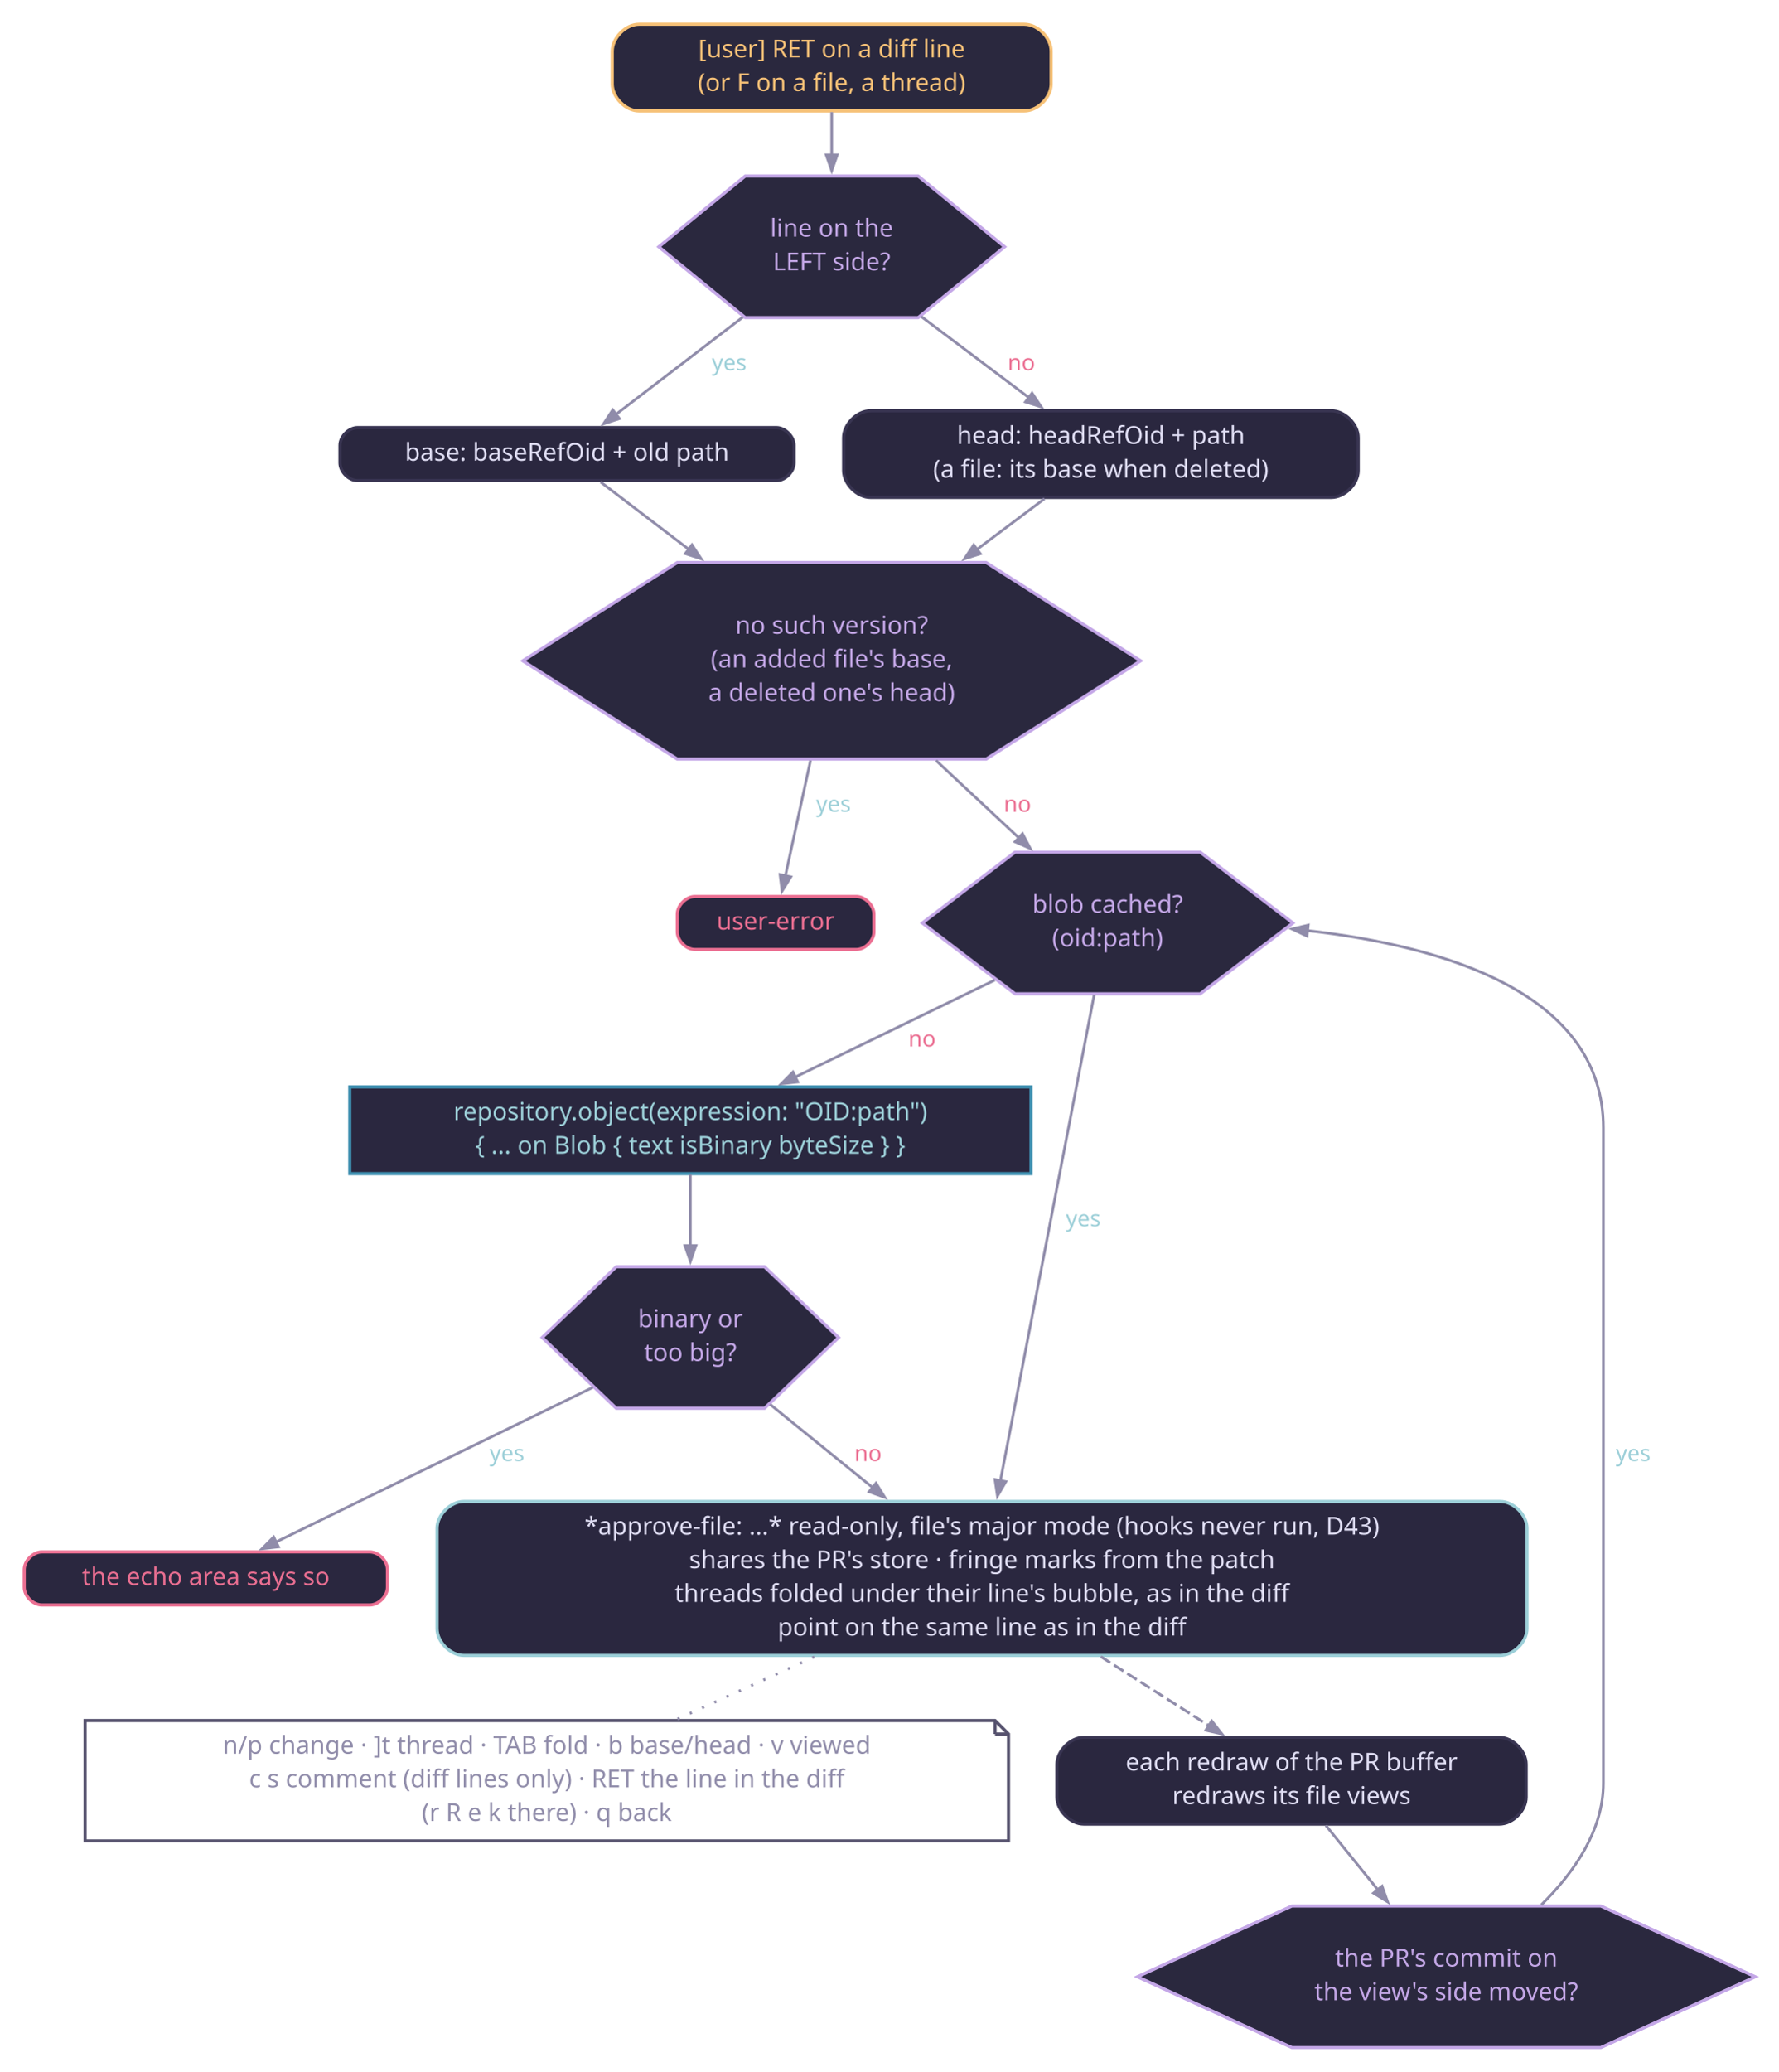
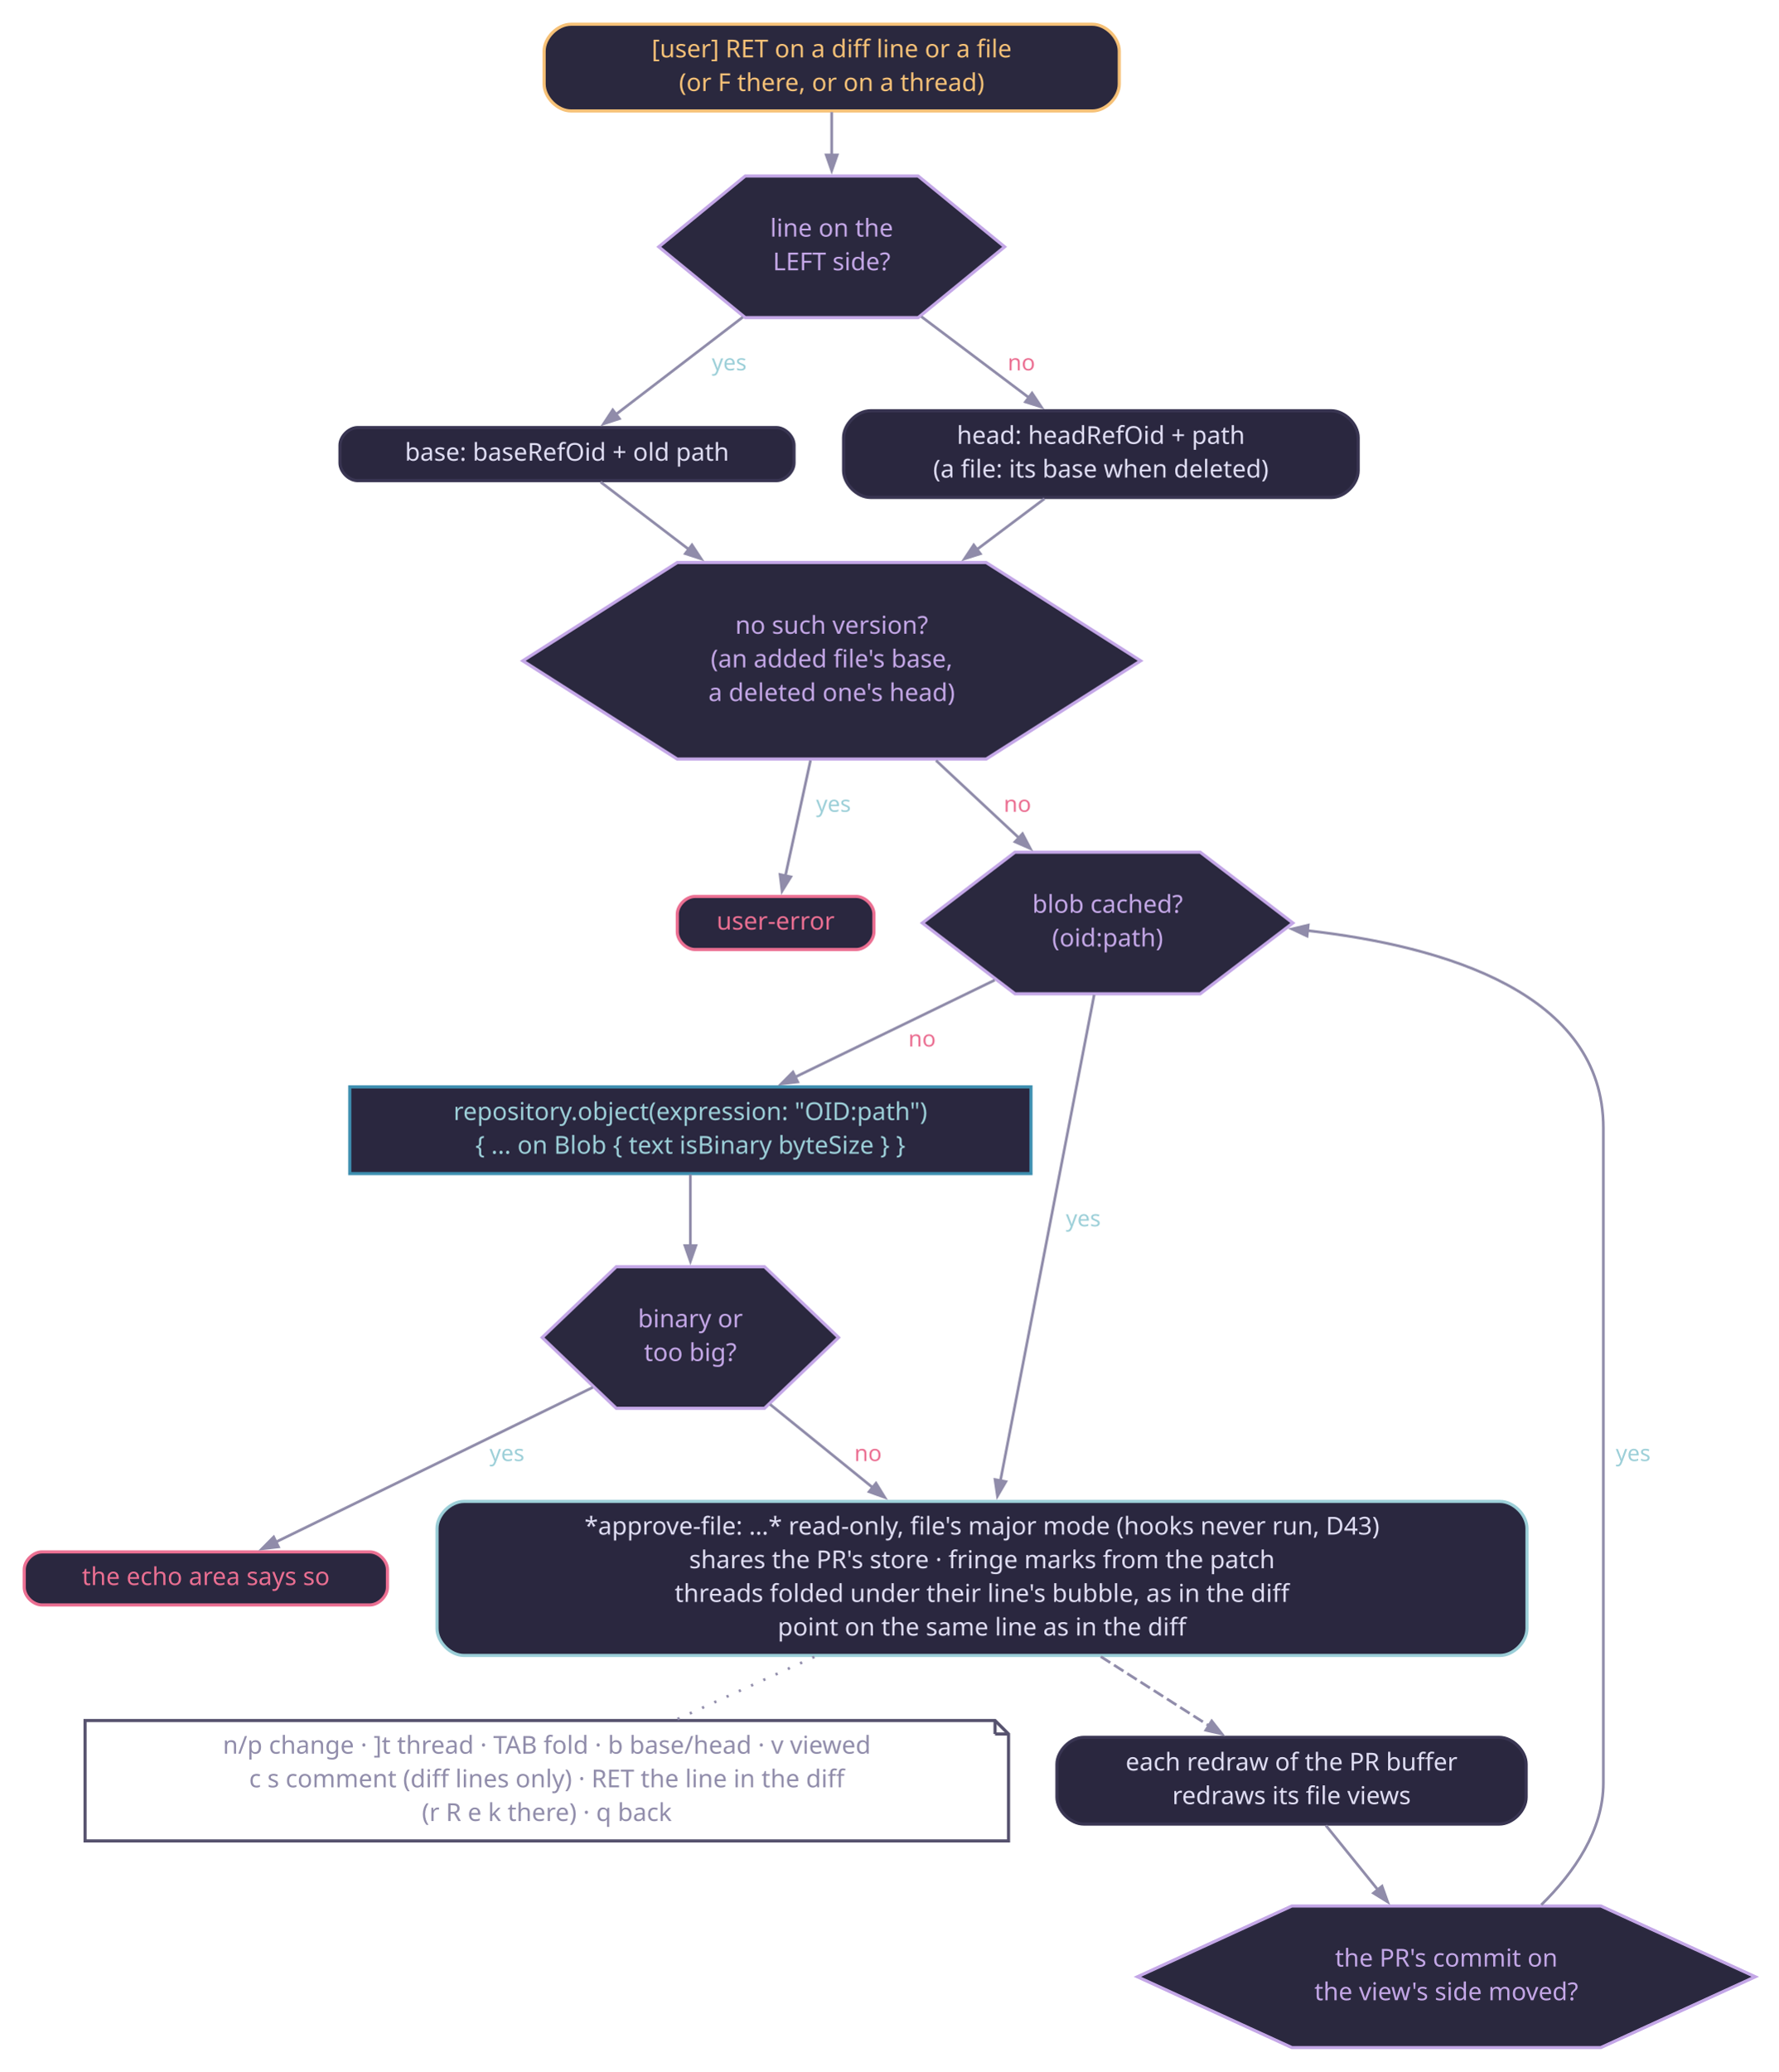
<svg xmlns="http://www.w3.org/2000/svg" width="793pt" height="923pt" viewBox="0.00 0.00 793.00 923.00">
  <g id="F15-graph0" class="graph" transform="scale(1 1) rotate(0) translate(10.8 912.49)">
    <g id="F15-node1" class="node user">
-       <path fill="#2a283e" stroke="#f6c177" stroke-width="1.4" d="M445.78,-901.69C445.78,-901.69 274.12,-901.69 274.12,-901.69 268.12,-901.69 262.12,-895.69 262.12,-889.69 262.12,-889.69 262.12,-875.05 262.12,-875.05 262.12,-869.05 268.12,-863.05 274.12,-863.05 274.12,-863.05 445.78,-863.05 445.78,-863.05 451.78,-863.05 457.78,-869.05 457.78,-875.05 457.78,-875.05 457.78,-889.69 457.78,-889.69 457.78,-895.69 451.78,-901.69 445.78,-901.69" />
-       <text xml:space="preserve" text-anchor="middle" x="359.95" y="-886.92" font-family="JetBrains Mono" font-size="11.00" fill="#f6c177">[user] RET on a diff line</text>
-       <text xml:space="preserve" text-anchor="middle" x="359.95" y="-871.92" font-family="JetBrains Mono" font-size="11.00" fill="#f6c177">(or F on a file, a thread)</text>
+       <path fill="#2a283e" stroke="#f6c177" stroke-width="1.4" d="M476.16,-901.69C476.16,-901.69 243.75,-901.69 243.75,-901.69 237.75,-901.69 231.75,-895.69 231.75,-889.69 231.75,-889.69 231.75,-875.05 231.75,-875.05 231.75,-869.05 237.75,-863.05 243.75,-863.05 243.75,-863.05 476.16,-863.05 476.16,-863.05 482.16,-863.05 488.16,-869.05 488.16,-875.05 488.16,-875.05 488.16,-889.69 488.16,-889.69 488.16,-895.69 482.16,-901.69 476.16,-901.69" />
+       <text xml:space="preserve" text-anchor="middle" x="359.95" y="-886.92" font-family="JetBrains Mono" font-size="11.00" fill="#f6c177">[user] RET on a diff line or a file</text>
+       <text xml:space="preserve" text-anchor="middle" x="359.95" y="-871.92" font-family="JetBrains Mono" font-size="11.00" fill="#f6c177">(or F there, or on a thread)</text>
    </g>
    <g id="F15-node2" class="node dec">
      <polygon fill="#2a283e" stroke="#c4a7e7" stroke-width="1.4" points="437.04,-802.5 398.5,-834.05 321.41,-834.05 282.87,-802.5 321.41,-770.95 398.5,-770.95 437.04,-802.5" />
      <text xml:space="preserve" text-anchor="middle" x="359.95" y="-807.05" font-family="JetBrains Mono" font-size="11.00" fill="#c4a7e7">line on the</text>
      <text xml:space="preserve" text-anchor="middle" x="359.95" y="-792.05" font-family="JetBrains Mono" font-size="11.00" fill="#c4a7e7">LEFT side?</text>
    </g>
    <g id="F15-edge1" class="edge">
      <path fill="none" stroke="#908caa" stroke-width="1.2" d="M359.95,-862.52C359.95,-856.63 359.95,-849.9 359.95,-843.14" />
      <polygon fill="#908caa" stroke="#908caa" stroke-width="1.2" points="362.41,-843.45 359.96,-836.45 357.51,-843.45 362.41,-843.45" />
    </g>
    <g id="F15-node3" class="node act">
      <path fill="#2a273f" stroke="#393552" stroke-width="1.4" d="M335.28,-721.95C335.28,-721.95 148.63,-721.95 148.63,-721.95 144.69,-721.95 140.75,-718.01 140.75,-714.07 140.75,-714.07 140.75,-706.19 140.75,-706.19 140.75,-702.25 144.69,-698.31 148.63,-698.31 148.63,-698.31 335.28,-698.31 335.28,-698.31 339.22,-698.31 343.16,-702.25 343.16,-706.19 343.16,-706.19 343.16,-714.07 343.16,-714.07 343.16,-718.01 339.22,-721.95 335.28,-721.95" />
      <text xml:space="preserve" text-anchor="middle" x="241.95" y="-707.18" font-family="JetBrains Mono" font-size="11.00" fill="#e0def4">base: baseRefOid + old path</text>
    </g>
    <g id="F15-edge2" class="edge yes">
      <path fill="none" stroke="#908caa" stroke-width="1.2" d="M320.33,-771.16C301.41,-756.66 279.48,-739.87 263.65,-727.74" />
      <polygon fill="#908caa" stroke="#908caa" stroke-width="1.2" points="265.32,-725.94 258.27,-723.63 262.34,-729.83 265.32,-725.94" />
      <text xml:space="preserve" text-anchor="middle" x="312.95" y="-747.45" font-family="JetBrains Mono" font-size="10.00" fill="#9ccfd8"> yes</text>
    </g>
    <g id="F15-node4" class="node act">
      <path fill="#2a273f" stroke="#393552" stroke-width="1.4" d="M582.66,-729.45C582.66,-729.45 377.25,-729.45 377.25,-729.45 371.25,-729.45 365.25,-723.45 365.25,-717.45 365.25,-717.45 365.25,-702.81 365.25,-702.81 365.25,-696.81 371.25,-690.81 377.25,-690.81 377.25,-690.81 582.66,-690.81 582.66,-690.81 588.66,-690.81 594.66,-696.81 594.66,-702.81 594.66,-702.81 594.66,-717.45 594.66,-717.45 594.66,-723.45 588.66,-729.45 582.66,-729.45" />
      <text xml:space="preserve" text-anchor="middle" x="479.95" y="-714.68" font-family="JetBrains Mono" font-size="11.00" fill="#e0def4">head: headRefOid + path</text>
      <text xml:space="preserve" text-anchor="middle" x="479.95" y="-699.68" font-family="JetBrains Mono" font-size="11.00" fill="#e0def4">(a file: its base when deleted)</text>
    </g>
    <g id="F15-edge3" class="edge no">
      <path fill="none" stroke="#908caa" stroke-width="1.2" d="M399.91,-771.41C415.5,-759.67 433.12,-746.4 447.86,-735.3" />
      <polygon fill="#908caa" stroke="#908caa" stroke-width="1.2" points="449.27,-737.31 453.39,-731.14 446.32,-733.39 449.27,-737.31" />
      <text xml:space="preserve" text-anchor="middle" x="443.23" y="-747.45" font-family="JetBrains Mono" font-size="10.00" fill="#eb6f92"> no</text>
    </g>
    <g id="F15-node5" class="node dec">
      <polygon fill="#2a283e" stroke="#c4a7e7" stroke-width="1.4" points="497.67,-618.01 428.81,-661.81 291.1,-661.81 222.24,-618.01 291.1,-574.22 428.81,-574.22 497.67,-618.01" />
      <text xml:space="preserve" text-anchor="middle" x="359.95" y="-630.06" font-family="JetBrains Mono" font-size="11.00" fill="#c4a7e7">no such version?</text>
      <text xml:space="preserve" text-anchor="middle" x="359.95" y="-615.06" font-family="JetBrains Mono" font-size="11.00" fill="#c4a7e7">(an added file's base,</text>
      <text xml:space="preserve" text-anchor="middle" x="359.95" y="-600.06" font-family="JetBrains Mono" font-size="11.00" fill="#c4a7e7">a deleted one's head)</text>
    </g>
    <g id="F15-edge4" class="edge">
      <path fill="none" stroke="#908caa" stroke-width="1.2" d="M256.9,-697.72C267.17,-689.87 281.58,-678.87 296.38,-667.57" />
      <polygon fill="#908caa" stroke="#908caa" stroke-width="1.2" points="297.67,-669.66 301.75,-663.47 294.7,-665.77 297.67,-669.66" />
    </g>
    <g id="F15-edge5" class="edge">
      <path fill="none" stroke="#908caa" stroke-width="1.2" d="M454.8,-690.24C445.89,-683.55 435.42,-675.68 424.74,-667.66" />
      <polygon fill="#908caa" stroke="#908caa" stroke-width="1.2" points="426.23,-665.72 419.16,-663.47 423.28,-669.64 426.23,-665.72" />
    </g>
    <g id="F15-node6" class="node err">
      <path fill="#2a273f" stroke="#eb6f92" stroke-width="1.4" d="M370.9,-512.99C370.9,-512.99 299,-512.99 299,-512.99 295.06,-512.99 291.12,-509.05 291.12,-505.11 291.12,-505.11 291.12,-497.23 291.12,-497.23 291.12,-493.29 295.06,-489.35 299,-489.35 299,-489.35 370.9,-489.35 370.9,-489.35 374.84,-489.35 378.78,-493.29 378.78,-497.23 378.78,-497.23 378.78,-505.11 378.78,-505.11 378.78,-509.05 374.84,-512.99 370.9,-512.99" />
      <text xml:space="preserve" text-anchor="middle" x="334.95" y="-498.22" font-family="JetBrains Mono" font-size="11.00" fill="#eb6f92">user-error</text>
    </g>
    <g id="F15-edge6" class="edge yes">
      <path fill="none" stroke="#908caa" stroke-width="1.2" d="M350.5,-573.59C346.65,-555.88 342.38,-536.27 339.29,-522.08" />
      <polygon fill="#908caa" stroke="#908caa" stroke-width="1.2" points="341.72,-521.72 337.83,-515.4 336.93,-522.76 341.72,-521.72" />
      <text xml:space="preserve" text-anchor="middle" x="359.45" y="-550.72" font-family="JetBrains Mono" font-size="10.00" fill="#9ccfd8"> yes</text>
    </g>
    <g id="F15-node7" class="node dec">
      <polygon fill="#2a283e" stroke="#c4a7e7" stroke-width="1.4" points="565.55,-501.17 524.25,-532.72 441.66,-532.72 400.36,-501.17 441.66,-469.62 524.25,-469.62 565.55,-501.17" />
      <text xml:space="preserve" text-anchor="middle" x="482.95" y="-505.72" font-family="JetBrains Mono" font-size="11.00" fill="#c4a7e7">blob cached?</text>
      <text xml:space="preserve" text-anchor="middle" x="482.95" y="-490.72" font-family="JetBrains Mono" font-size="11.00" fill="#c4a7e7">(oid:path)</text>
    </g>
    <g id="F15-edge7" class="edge no">
      <path fill="none" stroke="#908caa" stroke-width="1.2" d="M406.46,-573.59C418.62,-562.23 431.63,-550.09 443.4,-539.1" />
      <polygon fill="#908caa" stroke="#908caa" stroke-width="1.2" points="445.02,-540.94 448.47,-534.37 441.68,-537.35 445.02,-540.94" />
      <text xml:space="preserve" text-anchor="middle" x="441.47" y="-550.72" font-family="JetBrains Mono" font-size="10.00" fill="#eb6f92"> no</text>
    </g>
    <g id="F15-node8" class="node api">
      <polygon fill="#2a273f" stroke="#3e8fb0" stroke-width="1.4" points="448.78,-428.12 145.12,-428.12 145.12,-389.48 448.78,-389.48 448.78,-428.12" />
      <text xml:space="preserve" text-anchor="middle" x="296.95" y="-413.35" font-family="JetBrains Mono" font-size="11.00" fill="#9ccfd8">repository.object(expression: "OID:path")</text>
      <text xml:space="preserve" text-anchor="middle" x="296.95" y="-398.35" font-family="JetBrains Mono" font-size="11.00" fill="#9ccfd8">{ ... on Blob { text isBinary byteSize } }</text>
    </g>
    <g id="F15-edge9" class="edge no">
      <path fill="none" stroke="#908caa" stroke-width="1.2" d="M432.62,-475.71C404.91,-462.25 370.74,-445.65 343.63,-432.48" />
      <polygon fill="#908caa" stroke="#908caa" stroke-width="1.2" points="344.82,-430.33 337.46,-429.48 342.68,-434.74 344.82,-430.33" />
      <text xml:space="preserve" text-anchor="middle" x="398.95" y="-446.12" font-family="JetBrains Mono" font-size="10.00" fill="#eb6f92"> no</text>
    </g>
    <g id="F15-node11" class="node ok">
      <path fill="#2a273f" stroke="#9ccfd8" stroke-width="1.4" d="M657.91,-243.38C657.91,-243.38 196,-243.38 196,-243.38 190,-243.38 184,-237.38 184,-231.38 184,-231.38 184,-186.74 184,-186.74 184,-180.74 190,-174.74 196,-174.74 196,-174.74 657.91,-174.74 657.91,-174.74 663.91,-174.74 669.91,-180.74 669.91,-186.74 669.91,-186.74 669.91,-231.38 669.91,-231.38 669.91,-237.38 663.91,-243.38 657.91,-243.38" />
      <text xml:space="preserve" text-anchor="middle" x="426.95" y="-228.61" font-family="JetBrains Mono" font-size="11.00" fill="#e0def4">*approve-file: …* read-only, file's major mode (hooks never run, D43)</text>
      <text xml:space="preserve" text-anchor="middle" x="426.95" y="-213.61" font-family="JetBrains Mono" font-size="11.00" fill="#e0def4">shares the PR's store · fringe marks from the patch</text>
      <text xml:space="preserve" text-anchor="middle" x="426.95" y="-198.61" font-family="JetBrains Mono" font-size="11.00" fill="#e0def4">threads folded under their line's bubble, as in the diff</text>
      <text xml:space="preserve" text-anchor="middle" x="426.95" y="-183.61" font-family="JetBrains Mono" font-size="11.00" fill="#e0def4">point on the same line as in the diff</text>
    </g>
    <g id="F15-edge8" class="edge yes">
      <path fill="none" stroke="#908caa" stroke-width="1.2" d="M476.96,-469.12C466.88,-416.88 446.5,-311.33 435.12,-252.35" />
      <polygon fill="#908caa" stroke="#908caa" stroke-width="1.2" points="437.58,-252.2 433.85,-245.79 432.77,-253.12 437.58,-252.2" />
      <text xml:space="preserve" text-anchor="middle" x="470.82" y="-365.98" font-family="JetBrains Mono" font-size="10.00" fill="#9ccfd8"> yes</text>
    </g>
    <g id="F15-node9" class="node dec">
      <polygon fill="#2a283e" stroke="#c4a7e7" stroke-width="1.4" points="363.02,-316.43 329.99,-347.98 263.92,-347.98 230.89,-316.43 263.92,-284.88 329.99,-284.88 363.02,-316.43" />
      <text xml:space="preserve" text-anchor="middle" x="296.95" y="-320.98" font-family="JetBrains Mono" font-size="11.00" fill="#c4a7e7">binary or</text>
      <text xml:space="preserve" text-anchor="middle" x="296.95" y="-305.98" font-family="JetBrains Mono" font-size="11.00" fill="#c4a7e7">too big?</text>
    </g>
    <g id="F15-edge10" class="edge">
      <path fill="none" stroke="#908caa" stroke-width="1.2" d="M296.95,-389.07C296.95,-379.85 296.95,-368.37 296.95,-357.31" />
      <polygon fill="#908caa" stroke="#908caa" stroke-width="1.2" points="299.41,-357.4 296.96,-350.4 294.51,-357.4 299.41,-357.4" />
    </g>
    <g id="F15-node10" class="node err">
      <path fill="#2a273f" stroke="#eb6f92" stroke-width="1.4" d="M154.03,-220.88C154.03,-220.88 7.88,-220.88 7.88,-220.88 3.94,-220.88 0,-216.94 0,-213 0,-213 0,-205.12 0,-205.12 0,-201.18 3.94,-197.24 7.88,-197.24 7.88,-197.24 154.03,-197.24 154.03,-197.24 157.97,-197.24 161.91,-201.18 161.91,-205.12 161.91,-205.12 161.91,-213 161.91,-213 161.91,-216.94 157.97,-220.88 154.03,-220.88" />
      <text xml:space="preserve" text-anchor="middle" x="80.95" y="-206.11" font-family="JetBrains Mono" font-size="11.00" fill="#eb6f92">the echo area says so</text>
    </g>
    <g id="F15-edge11" class="edge yes">
      <path fill="none" stroke="#908caa" stroke-width="1.2" d="M253.5,-294.23C211.52,-273.75 148.99,-243.25 111.86,-225.13" />
      <polygon fill="#908caa" stroke="#908caa" stroke-width="1.2" points="113.34,-223.13 105.97,-222.26 111.19,-227.53 113.34,-223.13" />
      <text xml:space="preserve" text-anchor="middle" x="213.89" y="-261.38" font-family="JetBrains Mono" font-size="10.00" fill="#9ccfd8"> yes</text>
    </g>
    <g id="F15-edge12" class="edge no">
      <path fill="none" stroke="#908caa" stroke-width="1.2" d="M332.48,-286.64C346.69,-275.12 363.28,-261.67 378.56,-249.29" />
      <polygon fill="#908caa" stroke="#908caa" stroke-width="1.2" points="379.71,-251.51 383.61,-245.19 376.63,-247.7 379.71,-251.51" />
      <text xml:space="preserve" text-anchor="middle" x="374.85" y="-261.38" font-family="JetBrains Mono" font-size="10.00" fill="#eb6f92"> no</text>
    </g>
    <g id="F15-node12" class="node note">
      <polygon fill="none" stroke="#56526e" stroke-width="1.4" points="432.78,-145.74 27.12,-145.74 27.12,-92.1 438.78,-92.1 438.78,-139.74 432.78,-145.74" />
      <polyline fill="none" stroke="#56526e" stroke-width="1.4" points="432.78,-145.74 432.78,-139.74" />
      <polyline fill="none" stroke="#56526e" stroke-width="1.4" points="438.78,-139.74 432.78,-139.74" />
      <text xml:space="preserve" text-anchor="middle" x="232.95" y="-130.97" font-family="JetBrains Mono" font-size="11.00" fill="#908caa">n/p change · ]t thread · TAB fold · b base/head · v viewed</text>
      <text xml:space="preserve" text-anchor="middle" x="232.95" y="-115.97" font-family="JetBrains Mono" font-size="11.00" fill="#908caa">c s comment (diff lines only) · RET the line in the diff</text>
      <text xml:space="preserve" text-anchor="middle" x="232.95" y="-100.97" font-family="JetBrains Mono" font-size="11.00" fill="#908caa">(r R e k there) · q back</text>
    </g>
    <g id="F15-edge13" class="edge">
      <path fill="none" stroke="#908caa" stroke-width="1.2" stroke-dasharray="1,5" d="M352.23,-174.11C331.95,-164.89 310.29,-155.06 291.08,-146.33" />
    </g>
    <g id="F15-node13" class="node act">
      <path fill="#2a273f" stroke="#393552" stroke-width="1.4" d="M657.53,-138.24C657.53,-138.24 472.37,-138.24 472.37,-138.24 466.37,-138.24 460.37,-132.24 460.37,-126.24 460.37,-126.24 460.37,-111.6 460.37,-111.6 460.37,-105.6 466.37,-99.6 472.37,-99.6 472.37,-99.6 657.53,-99.6 657.53,-99.6 663.53,-99.6 669.53,-105.6 669.53,-111.6 669.53,-111.6 669.53,-126.24 669.53,-126.24 669.53,-132.24 663.53,-138.24 657.53,-138.24" />
      <text xml:space="preserve" text-anchor="middle" x="564.95" y="-123.47" font-family="JetBrains Mono" font-size="11.00" fill="#e0def4">each redraw of the PR buffer</text>
      <text xml:space="preserve" text-anchor="middle" x="564.95" y="-108.47" font-family="JetBrains Mono" font-size="11.00" fill="#e0def4">redraws its file views</text>
    </g>
    <g id="F15-edge14" class="edge">
      <path fill="none" stroke="#908caa" stroke-width="1.2" stroke-dasharray="5,2" d="M479.91,-174.23C496.11,-163.89 513.56,-152.74 528.41,-143.26" />
      <polygon fill="#908caa" stroke="#908caa" stroke-width="1.2" points="529.37,-145.56 533.95,-139.72 526.73,-141.43 529.37,-145.56" />
    </g>
    <g id="F15-node14" class="node dec">
      <polygon fill="#2a283e" stroke="#c4a7e7" stroke-width="1.4" points="771.67,-31.55 702.81,-63.1 565.1,-63.1 496.24,-31.55 565.1,0 702.81,0 771.67,-31.55" />
      <text xml:space="preserve" text-anchor="middle" x="633.95" y="-36.1" font-family="JetBrains Mono" font-size="11.00" fill="#c4a7e7">the PR's commit on</text>
      <text xml:space="preserve" text-anchor="middle" x="633.95" y="-21.1" font-family="JetBrains Mono" font-size="11.00" fill="#c4a7e7">the view's side moved?</text>
    </g>
    <g id="F15-edge15" class="edge">
      <path fill="none" stroke="#908caa" stroke-width="1.2" d="M580.27,-98.97C587.11,-90.51 595.42,-80.23 603.44,-70.3" />
      <polygon fill="#908caa" stroke="#908caa" stroke-width="1.2" points="605.29,-71.91 607.79,-64.93 601.48,-68.83 605.29,-71.91" />
    </g>
    <g id="F15-edge16" class="edge yes">
      <path fill="none" stroke="#908caa" stroke-width="1.2" d="M676.29,-63.61C691.03,-78.11 703.95,-96.84 703.95,-117.92 703.95,-409.8 703.95,-409.8 703.95,-409.8 703.95,-469.78 633.35,-490.82 571.96,-497.79" />
      <polygon fill="#908caa" stroke="#908caa" stroke-width="1.2" points="571.88,-495.33 565.17,-498.49 572.39,-500.21 571.88,-495.33" />
      <text xml:space="preserve" text-anchor="middle" x="715.95" y="-261.38" font-family="JetBrains Mono" font-size="10.00" fill="#9ccfd8"> yes</text>
    </g>
  </g>
</svg>
